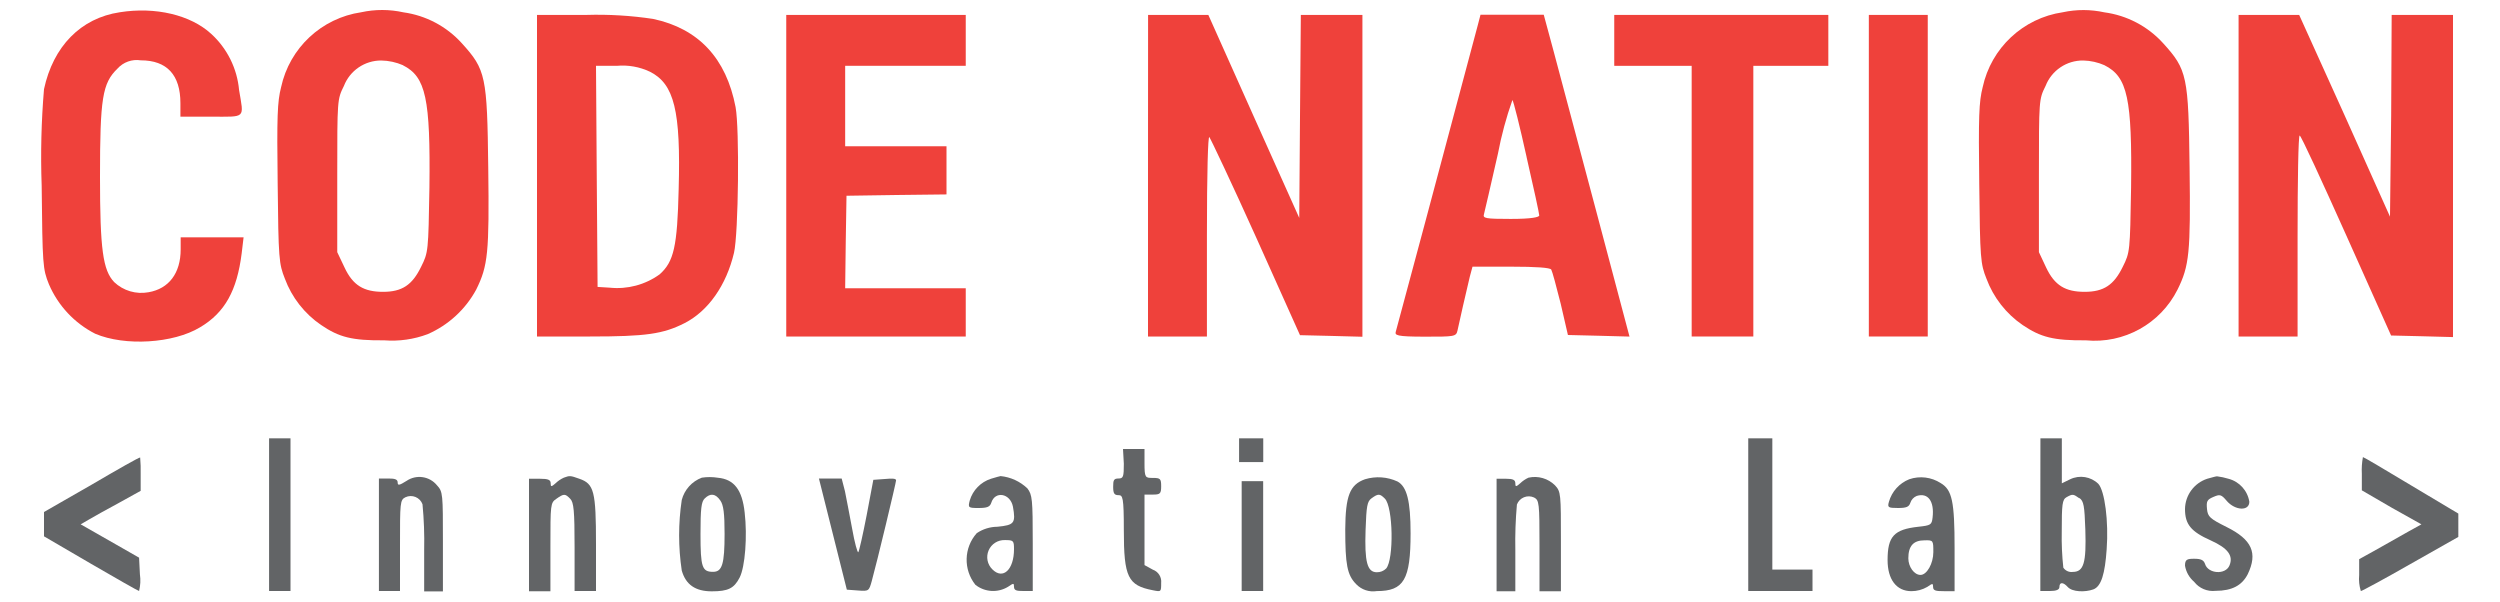
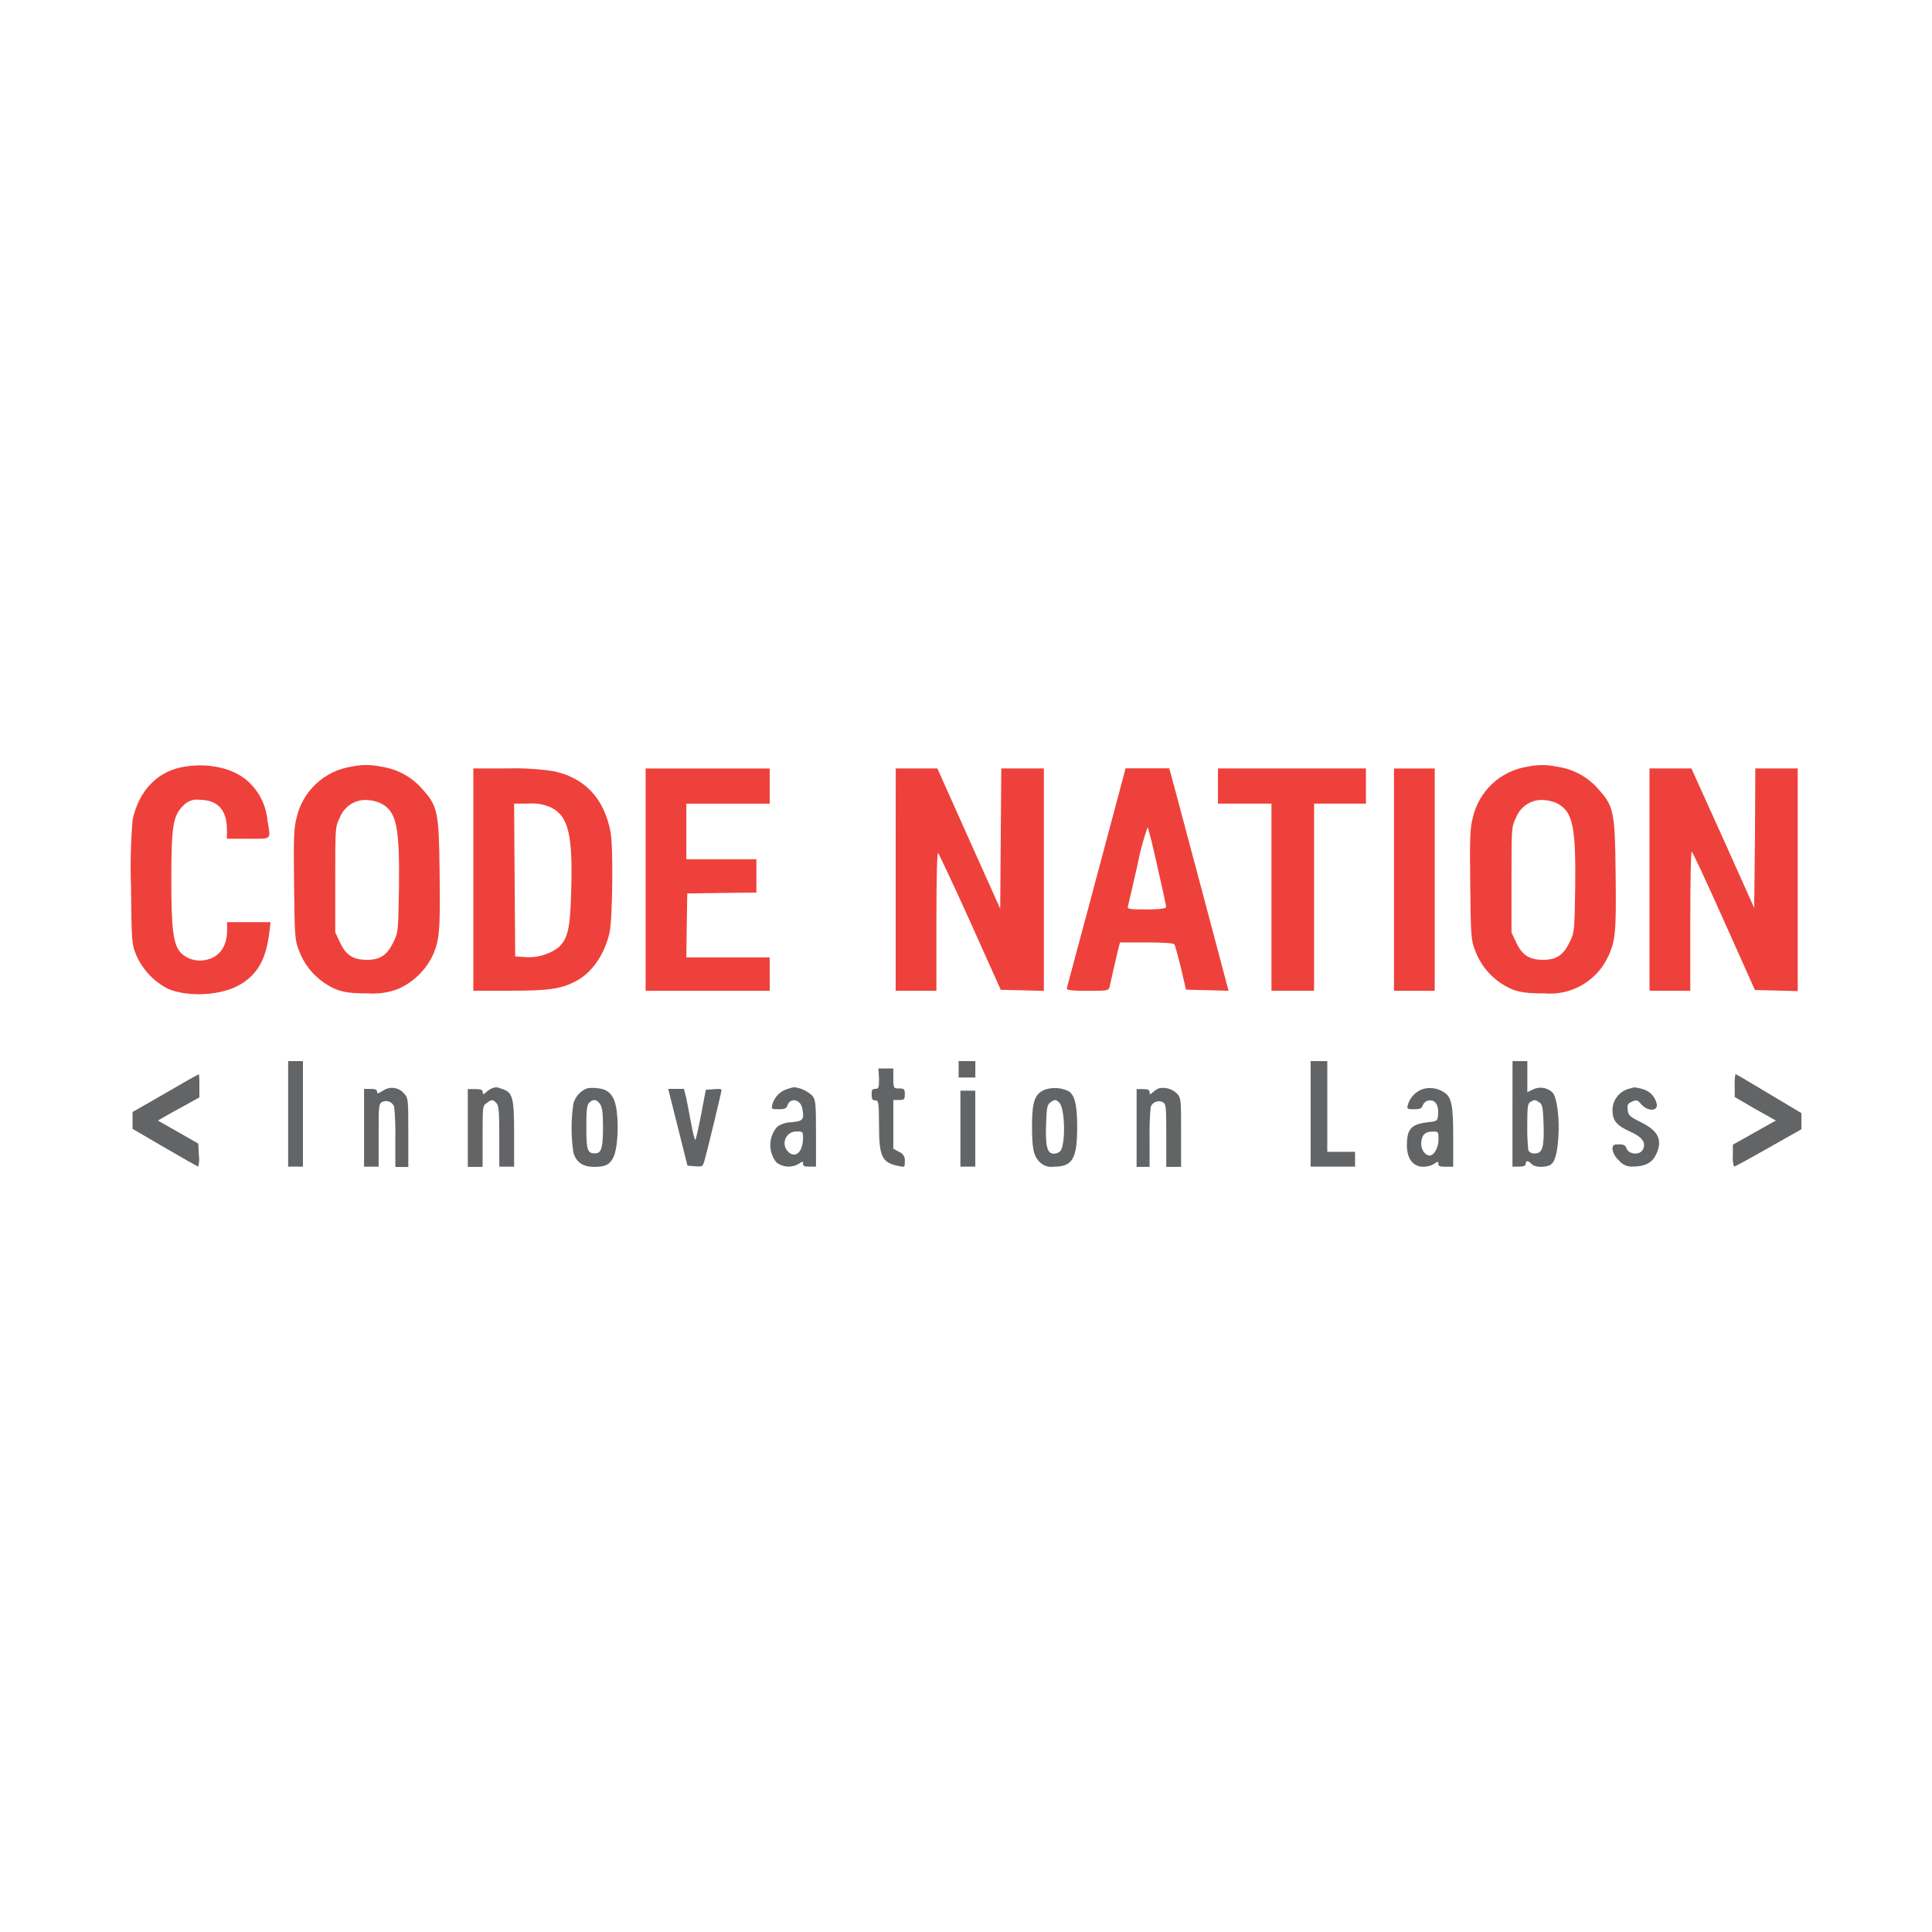
- <svg xmlns="http://www.w3.org/2000/svg" id="Layer_1" data-name="Layer 1" viewBox="0 0 300 72.13">
-   <path d="M14.38,1.47c-4.7.7-8,4.11-9.1,9.23A97,97,0,0,0,5,22.27c.1,9.55.13,10,.87,11.84a11.92,11.92,0,0,0,5.56,5.94C15,41.57,20.81,41.21,24,39.28c3-1.77,4.44-4.43,5-8.87l.23-1.93H21.68v1.45c0,2.86-1.42,4.72-3.86,5.14a4.74,4.74,0,0,1-4.12-1.22C12.35,32.43,12,29.93,12,21.24c0-9.48.29-11.25,2.09-13a3.11,3.11,0,0,1,2.8-1c3.15,0,4.76,1.76,4.76,5.14V14h3.69c4.22,0,3.93.29,3.35-3.19a10.39,10.39,0,0,0-3.35-6.75C22.87,1.79,18.65.79,14.38,1.47Z" style="fill:#ef413b" />
-   <path d="M43.35,1.47a11.56,11.56,0,0,0-9.62,9c-.45,1.74-.51,3.54-.41,11.57.09,9.07.16,9.62.86,11.39A11.64,11.64,0,0,0,38.53,39c2.18,1.48,3.73,1.87,7.58,1.84a12.18,12.18,0,0,0,5.21-.74,12.17,12.17,0,0,0,5.82-5.34c1.42-2.86,1.58-4.44,1.45-14.63-.13-11-.29-11.77-3.18-14.95a11.6,11.6,0,0,0-7-3.7A11.8,11.8,0,0,0,43.35,1.47Zm5,6.36c2.76,1.39,3.31,4,3.18,14.7-.13,7.62-.13,7.75-1,9.49-1.06,2.18-2.28,3-4.56,3s-3.61-.74-4.63-2.93l-.87-1.83V21.08c0-9.13,0-9.16.8-10.77a4.79,4.79,0,0,1,4.47-3.05A6.84,6.84,0,0,1,48.37,7.83Z" style="fill:#ef413b" />
-   <path d="M247.54,1.47a11.56,11.56,0,0,0-9.62,9c-.45,1.74-.51,3.54-.41,11.57.09,9.07.16,9.62.86,11.39A11.68,11.68,0,0,0,242.71,39c2.19,1.48,3.73,1.87,7.59,1.84a11.13,11.13,0,0,0,11-6.08c1.42-2.86,1.58-4.44,1.45-14.63-.13-11-.29-11.77-3.18-14.95a11.6,11.6,0,0,0-7.05-3.7A11.75,11.75,0,0,0,247.54,1.47Zm5,6.36c2.77,1.39,3.32,4,3.19,14.7-.13,7.62-.13,7.75-1,9.49-1.06,2.18-2.28,3-4.57,3s-3.6-.74-4.63-2.93l-.86-1.83V21.08c0-9.13,0-9.16.8-10.77A4.79,4.79,0,0,1,250,7.26,6.74,6.74,0,0,1,252.55,7.83Z" style="fill:#ef413b" />
-   <path d="M64.44,21.08v19.3h6.37c6.69,0,8.75-.29,11.35-1.61,2.83-1.45,5-4.54,5.92-8.43.54-2.34.67-14.88.19-17.49C87.15,7,83.83,3.43,78.37,2.27a44.79,44.79,0,0,0-8-.48H64.44ZM78,8.61c2.92,1.48,3.7,4.69,3.44,14.08-.16,6.91-.58,8.71-2.28,10.23a8.69,8.69,0,0,1-6,1.6l-1.45-.09-.1-13.28L71.52,7.9H74A7.67,7.67,0,0,1,78,8.61Z" style="fill:#ef413b" />
-   <path d="M94.35,21.08v19.3h21.54V34.59H101.42l.07-5.57.09-5.53,6-.09,6-.07V17.55H101.42V7.9h14.47V1.79H94.35Z" style="fill:#ef413b" />
-   <path d="M137.76,21.08v19.3h7.07V28.25c0-7.59.13-12,.29-11.8s2.7,5.56,5.6,12L156,40.22l3.76.09,3.73.1V1.79h-7.39L156,14l-.09,12.15L150.46,14,145,1.79h-7.23Z" style="fill:#ef413b" />
-   <path d="M177.34,3c-3.82,14.4-9.71,36.33-9.84,36.78s0,.62,3.51.62,3.73,0,3.89-.74c.09-.39.38-1.74.67-3s.65-2.8.81-3.47L176.7,32h4.63c3,0,4.69.12,4.82.35s.61,2,1.13,4.08l.87,3.77,3.69.09,3.7.1-3.95-14.89c-2.19-8.2-4.5-16.88-5.15-19.33l-1.19-4.4h-7.59Zm5.85,15.85c.84,3.64,1.52,6.79,1.52,7s-.9.42-3.41.42c-3.09,0-3.38-.07-3.22-.58.07-.29.84-3.54,1.67-7.24A43.64,43.64,0,0,1,181.49,12C181.62,12.14,182.39,15.2,183.19,18.83Z" style="fill:#ef413b" />
-   <path d="M193.71,4.84V7.9H203V40.38h7.4V7.9h9V1.79H193.71Z" style="fill:#ef413b" />
-   <path d="M224.26,21.08v19.3h7.07V1.79h-7.07Z" style="fill:#ef413b" />
-   <path d="M268.63,21.08v19.3h7.08V28.32c0-6.63.09-12.06.25-12.06s2.64,5.4,5.6,12l5.37,12,3.7.09,3.73.1V1.79H287l-.06,12.12L286.8,26l-5.43-12.12L275.9,1.79h-7.27Z" style="fill:#ef413b" />
-   <path d="M32.29,61.76v9.16h2.57V52.6H32.29Z" style="fill:#626466" />
-   <path d="M148.69,54v1.45h2.9V52.6h-2.9Z" style="fill:#626466" />
-   <path d="M209.79,61.76v9.16h7.71V68.35h-4.82V52.6h-2.89Z" style="fill:#626466" />
-   <path d="M244.84,61.76v9.16H246c.77,0,1.13-.16,1.13-.48,0-.61.45-.61,1,0s2.09.64,3.06.29,1.41-1.9,1.61-4.82c.25-3.35-.23-7-1-7.85a3,3,0,0,0-3.38-.55l-1,.49V52.6h-2.57Zm4.69-2c.52.38.61.93.71,3.79.13,4-.19,5.08-1.51,5.08a1.17,1.17,0,0,1-1.13-.51,33.14,33.14,0,0,1-.19-4.31c0-3.31.06-3.86.58-4.15C248.73,59.25,248.79,59.28,249.53,59.8Z" style="fill:#626466" />
-   <path d="M134.86,55.65c0,1.54-.06,1.77-.64,1.77s-.64.22-.64,1,.13,1,.64,1,.64.22.64,4.21c0,5.63.49,6.62,3.48,7.2,1,.2,1,.2,1-.87a1.52,1.52,0,0,0-1-1.6l-1-.55V59.35h1c.87,0,1-.1,1-1s-.1-1-1-1-1,0-1-1.77V53.88h-2.58Z" style="fill:#626466" />
-   <path d="M11,58.16,5.28,61.44v2.92l5.62,3.28c3.09,1.8,5.7,3.28,5.79,3.28a5.2,5.2,0,0,0,.1-2l-.1-2-3.5-2-3.51-2,1-.58c.54-.32,2.15-1.22,3.6-2l2.6-1.44v-2a17.83,17.83,0,0,0-.06-2C16.72,54.85,14.12,56.33,11,58.16Z" style="fill:#626466" />
-   <path d="M283.42,56.84v2L287,60.92l3.57,2-1.57.87-3.7,2.09L283.1,67.1V69a5,5,0,0,0,.2,1.93c.12,0,2.79-1.44,5.94-3.24L295,64.43v-2.8l-5.66-3.38c-3.09-1.86-5.69-3.4-5.79-3.4A8.48,8.48,0,0,0,283.42,56.84Z" style="fill:#626466" />
-   <path d="M48.78,57.71c-.86.54-1.06.58-1.06.19s-.35-.48-1.12-.48H45.47v13.5H48V65.46c0-5.12,0-5.47.65-5.79a1.5,1.5,0,0,1,2.05.84,46.2,46.2,0,0,1,.2,5.46v5h2.25V65c0-5.69,0-6-.71-6.76A2.73,2.73,0,0,0,48.78,57.71Z" style="fill:#626466" />
-   <path d="M67.66,57.32a3.58,3.58,0,0,0-1,.68c-.51.45-.58.42-.58,0s-.29-.55-1.29-.55H63.48v13.5h2.57V65.65c0-5.11,0-5.31.71-5.79.9-.64,1.06-.64,1.67,0,.42.42.52,1.42.52,5.79v5.27h2.57V65.3c0-6.34-.23-7.24-2-7.85C68.43,57.06,68.37,57.06,67.66,57.32Z" style="fill:#626466" />
-   <path d="M84.22,57.32A3.91,3.91,0,0,0,81.81,60a28.56,28.56,0,0,0,0,8.46c.48,1.7,1.64,2.5,3.6,2.5s2.67-.35,3.34-1.64.94-5,.61-7.81c-.29-2.7-1.25-4-3.21-4.18A6.27,6.27,0,0,0,84.22,57.32Zm2.22,2.74c.38.54.51,1.54.51,4,0,3.63-.29,4.56-1.38,4.56-1.32,0-1.51-.54-1.51-4.53,0-3,.09-3.89.51-4.28C85.25,59.15,85.86,59.22,86.44,60.06Z" style="fill:#626466" />
-   <path d="M118.92,57.45a3.9,3.9,0,0,0-2.55,2.61c-.22.86-.19.9,1.07.9,1,0,1.35-.13,1.51-.62.45-1.47,2.28-1.15,2.6.45.36,2,.16,2.22-1.86,2.42a4.49,4.49,0,0,0-2.48.77,4.81,4.81,0,0,0-.16,6.2,3.43,3.43,0,0,0,3.92.23c.65-.45.71-.45.71,0s.32.51,1.13.51h1.12V65.17c0-5.28-.06-5.79-.64-6.56a5.43,5.43,0,0,0-3.22-1.48C120,57.13,119.46,57.29,118.92,57.45Zm2.76,8.46c0,2.44-1.32,3.7-2.6,2.41a2.05,2.05,0,0,1,1.51-3.51C121.62,64.81,121.68,64.88,121.68,65.91Z" style="fill:#626466" />
-   <path d="M163.8,57.51c-1.83.65-2.34,2-2.37,6,0,4.21.22,5.49,1.31,6.59a2.81,2.81,0,0,0,2.48.83c3.25,0,4.05-1.38,4.05-6.94,0-3.89-.45-5.6-1.57-6.21A5.5,5.5,0,0,0,163.8,57.51Zm2.38,2.32c1,1,1.1,7.3.16,8.39a1.54,1.54,0,0,1-1.12.45c-1.16,0-1.48-1.25-1.35-5.08.1-2.86.19-3.41.71-3.79C165.38,59.22,165.57,59.22,166.18,59.83Z" style="fill:#626466" />
-   <path d="M183.42,57.32a3.58,3.58,0,0,0-1,.68c-.51.45-.58.42-.58,0s-.29-.55-1.12-.55h-1.13v13.5h2.25V66a50,50,0,0,1,.19-5.46,1.52,1.52,0,0,1,2.06-.84c.61.32.65.67.65,5.79v5.46h2.57V65c0-5.73,0-6-.71-6.76A3.44,3.44,0,0,0,183.42,57.32Z" style="fill:#626466" />
-   <path d="M229.11,57.51a4.12,4.12,0,0,0-2.44,2.71c-.19.67-.1.74,1.09.74,1,0,1.32-.13,1.48-.62a1.33,1.33,0,0,1,.77-.83c1.35-.42,2.13.64,1.9,2.6-.1.87-.22.94-1.7,1.1-2.93.32-3.7,1.15-3.7,4,0,2.32,1.06,3.73,2.86,3.73a3.79,3.79,0,0,0,1.9-.51c.64-.45.7-.45.7,0s.33.51,1.29.51h1.29V65.78c0-5.6-.29-7-1.67-7.81A4.35,4.35,0,0,0,229.11,57.51ZM232,66.26c0,1.35-.77,2.73-1.54,2.73S229,68,229,67c0-1.48.61-2.16,1.93-2.16C232,64.81,232,64.85,232,66.26Z" style="fill:#626466" />
-   <path d="M264.87,57.45a3.88,3.88,0,0,0-2.67,3.63c0,1.84.71,2.71,3.09,3.77,2.06.93,2.73,1.83,2.25,3s-2.57,1-2.93-.16c-.16-.48-.48-.64-1.32-.64s-1.09.09-1.09.83a3.24,3.24,0,0,0,1.09,1.93,2.85,2.85,0,0,0,2.58,1.09c2,0,3.18-.67,3.86-2,1.22-2.54.51-4.15-2.54-5.66-2-1-2.26-1.23-2.35-2.16s0-1.12.77-1.45.93-.32,1.61.49c1,1.15,2.7,1.25,2.7.09a3.4,3.4,0,0,0-2.51-2.76,8,8,0,0,0-1.35-.29C266,57.13,265.45,57.29,264.87,57.45Z" style="fill:#626466" />
-   <path d="M99.94,64.07l1.68,6.69,1.35.1c1.28.1,1.31.06,1.64-1.13.61-2.18,2.92-11.83,2.92-12.09s-.61-.22-1.35-.16l-1.38.1L104,61.82c-.45,2.32-.9,4.31-1,4.44s-.45-1.16-.74-2.8-.71-3.66-.87-4.53L101,57.42H98.27Z" style="fill:#626466" />
-   <path d="M149,64.33v6.59h2.58V57.74H149Z" style="fill:#626466" />
+ <svg xmlns="http://www.w3.org/2000/svg" version="1.1" width="1080" height="1080" viewBox="0 0 1080 1080" xml:space="preserve">
+   <defs>
+ </defs>
+   <g transform="matrix(1 0 0 1 540 540)" id="a82d4c64-f05e-4914-9fa6-b31144a442b8">
+     <rect style="stroke: none; stroke-width: 1; stroke-dasharray: none; stroke-linecap: butt; stroke-dashoffset: 0; stroke-linejoin: miter; stroke-miterlimit: 4; fill: rgb(255,255,255); fill-rule: nonzero; opacity: 1;" vector-effect="non-scaling-stroke" x="-540" y="-540" rx="0" ry="0" width="1080" height="1080" />
+   </g>
+   <g transform="matrix(1 0 0 1 540 540)" id="5036a075-1672-4419-a50d-46ac9951a009">
+ </g>
+   <g transform="matrix(3.22 0 0 3.22 540 540)">
+     <g style="opacity: 1;" vector-effect="non-scaling-stroke">
+       <g transform="matrix(1 0 0 1 -132.88 -14.96)">
+         <path style="stroke: none; stroke-width: 1; stroke-dasharray: none; stroke-linecap: butt; stroke-dashoffset: 0; stroke-linejoin: miter; stroke-miterlimit: 4; fill: rgb(239,65,59); fill-rule: nonzero; opacity: 1;" vector-effect="non-scaling-stroke" transform=" translate(-17.08, -21.13)" d="M 14.38 1.47 C 9.68 2.17 6.38 5.58 5.28 10.7 C 4.956 14.548 4.863 18.411 5 22.27 C 5.1 31.82 5.13 32.27 5.87 34.11 C 6.969 36.681 8.937 38.783 11.43 40.05 C 15 41.57 20.81 41.21 24 39.28 C 27 37.51 28.44 34.85 29 30.41 L 29.23 28.48 L 21.68 28.48 L 21.68 29.93 C 21.68 32.79 20.26 34.65 17.82 35.07 C 16.331 35.345 14.8 34.892 13.7 33.85 C 12.35 32.43 12 29.93 12 21.24 C 12 11.76 12.29 9.99 14.09 8.24 C 14.793 7.453 15.847 7.077 16.89 7.24 C 20.04 7.24 21.65 9 21.65 12.38 L 21.65 14 L 25.34 14 C 29.56 14 29.27 14.29 28.69 10.81 C 28.457 8.22 27.262 5.812 25.34 4.06 C 22.87 1.79 18.65 0.79 14.38 1.47 Z" stroke-linecap="round" />
+       </g>
+       <g transform="matrix(1 0 0 1 -104.02 -15.05)">
+         <path style="stroke: none; stroke-width: 1; stroke-dasharray: none; stroke-linecap: butt; stroke-dashoffset: 0; stroke-linejoin: miter; stroke-miterlimit: 4; fill: rgb(239,65,59); fill-rule: nonzero; opacity: 1;" vector-effect="non-scaling-stroke" transform=" translate(-45.95, -21.04)" d="M 43.35 1.47 C 38.58 2.171 34.746 5.758 33.73 10.47 C 33.28 12.21 33.22 14.01 33.32 22.04 C 33.41 31.11 33.48 31.66 34.18 33.43 C 35.018 35.693 36.538 37.639 38.53 39 C 40.71 40.48 42.26 40.87 46.11 40.84 C 47.88 40.976 49.658 40.723 51.32 40.1 C 53.8 39.017 55.848 37.138 57.14 34.76 C 58.56 31.9 58.72 30.32 58.59 20.13 C 58.46 9.13 58.3 8.36 55.41 5.18 C 53.583 3.164 51.105 1.854 48.41 1.48 C 46.744 1.111 45.018 1.107 43.35 1.47 Z M 48.35 7.83 C 51.11 9.22 51.66 11.83 51.53 22.53 C 51.4 30.15 51.4 30.28 50.53 32.02 C 49.47 34.2 48.25 35.02 45.97 35.02 C 43.69 35.02 42.36 34.28 41.34 32.09 L 40.47 30.26 L 40.47 21.08 C 40.47 11.95 40.47 11.92 41.27 10.31 C 41.988 8.468 43.763 7.257 45.74 7.26 C 46.646 7.274 47.54 7.468 48.37 7.83 Z" stroke-linecap="round" />
+       </g>
+       <g transform="matrix(1 0 0 1 100.16 -15.04)">
+         <path style="stroke: none; stroke-width: 1; stroke-dasharray: none; stroke-linecap: butt; stroke-dashoffset: 0; stroke-linejoin: miter; stroke-miterlimit: 4; fill: rgb(239,65,59); fill-rule: nonzero; opacity: 1;" vector-effect="non-scaling-stroke" transform=" translate(-250.13, -21.05)" d="M 247.54 1.47 C 242.77 2.171 238.936 5.758 237.92 10.47 C 237.47 12.21 237.41 14.01 237.51 22.04 C 237.6 31.11 237.67 31.66 238.37 33.43 C 239.207 35.69 240.723 37.636 242.71 39 C 244.9 40.48 246.44 40.87 250.3 40.84 C 254.87 41.276 259.238 38.861 261.3 34.76 C 262.72 31.9 262.88 30.32 262.75 20.13 C 262.62 9.13 262.46 8.36 259.57 5.18 C 257.73 3.154 255.233 1.843 252.52 1.48 C 250.88 1.121 249.182 1.117 247.54 1.47 Z M 252.54 7.83 C 255.31 9.22 255.86 11.83 255.73 22.53 C 255.6 30.15 255.6 30.28 254.73 32.02 C 253.67 34.2 252.45 35.02 250.16 35.02 C 247.87 35.02 246.56 34.28 245.53 32.09 L 244.67 30.26 L 244.67 21.08 C 244.67 11.95 244.67 11.92 245.47 10.31 C 246.196 8.448 248.002 7.232 250 7.26 C 250.879 7.282 251.745 7.475 252.55 7.83 Z" stroke-linecap="round" />
+       </g>
+       <g transform="matrix(1 0 0 1 -73.47 -15.01)">
+         <path style="stroke: none; stroke-width: 1; stroke-dasharray: none; stroke-linecap: butt; stroke-dashoffset: 0; stroke-linejoin: miter; stroke-miterlimit: 4; fill: rgb(239,65,59); fill-rule: nonzero; opacity: 1;" vector-effect="non-scaling-stroke" transform=" translate(-76.5, -21.08)" d="M 64.44 21.08 L 64.44 40.38 L 70.81 40.38 C 77.5 40.38 79.56 40.09 82.16 38.77 C 84.99 37.32 87.16 34.23 88.08 30.34 C 88.62 28 88.75 15.46 88.27 12.85 C 87.15 7 83.83 3.43 78.37 2.27 C 75.723 1.871 73.046 1.711 70.37 1.79 L 64.44 1.79 Z M 78 8.61 C 80.92 10.09 81.7 13.3 81.44 22.69 C 81.28 29.6 80.86 31.4 79.16 32.92 C 77.425 34.174 75.289 34.744 73.16 34.52 L 71.71 34.43 L 71.61 21.15 L 71.52 7.9 L 74 7.9 C 75.373 7.773 76.755 8.018 78 8.61 Z" stroke-linecap="round" />
+       </g>
+       <g transform="matrix(1 0 0 1 -44.85 -15)">
+         <path style="stroke: none; stroke-width: 1; stroke-dasharray: none; stroke-linecap: butt; stroke-dashoffset: 0; stroke-linejoin: miter; stroke-miterlimit: 4; fill: rgb(239,65,59); fill-rule: nonzero; opacity: 1;" vector-effect="non-scaling-stroke" transform=" translate(-105.12, -21.08)" d="M 94.35 21.08 L 94.35 40.38 L 115.89 40.38 L 115.89 34.59 L 101.42 34.59 L 101.49 29.02 L 101.58 23.49 L 107.58 23.4 L 113.58 23.33 L 113.58 17.55 L 101.42 17.55 L 101.42 7.9 L 115.89 7.9 L 115.89 1.79 L 94.35 1.79 Z" stroke-linecap="round" />
+       </g>
+       <g transform="matrix(1 0 0 1 0.66 -14.99)">
+         <path style="stroke: none; stroke-width: 1; stroke-dasharray: none; stroke-linecap: butt; stroke-dashoffset: 0; stroke-linejoin: miter; stroke-miterlimit: 4; fill: rgb(239,65,59); fill-rule: nonzero; opacity: 1;" vector-effect="non-scaling-stroke" transform=" translate(-150.63, -21.1)" d="M 137.76 21.08 L 137.76 40.38 L 144.83 40.38 L 144.83 28.25 C 144.83 20.66 144.96 16.25 145.12 16.45 C 145.28 16.65 147.82 22.01 150.72 28.45 L 156 40.22 L 159.76 40.31 L 163.49 40.41 L 163.49 1.79 L 156.1 1.79 L 156 14 L 155.91 26.15 L 150.46 14 L 145 1.79 L 137.77 1.79 Z" stroke-linecap="round" />
+       </g>
+       <g transform="matrix(1 0 0 1 31.54 -15)">
+         <path style="stroke: none; stroke-width: 1; stroke-dasharray: none; stroke-linecap: butt; stroke-dashoffset: 0; stroke-linejoin: miter; stroke-miterlimit: 4; fill: rgb(239,65,59); fill-rule: nonzero; opacity: 1;" vector-effect="non-scaling-stroke" transform=" translate(-181.5, -21.09)" d="M 177.34 3 C 173.52 17.4 167.63 39.33 167.5 39.78 C 167.37 40.23 167.5 40.4 171.01 40.4 C 174.52 40.4 174.74 40.4 174.9 39.66 C 174.99 39.27 175.28 37.92 175.57 36.66 C 175.86 35.4 176.22 33.86 176.38 33.19 L 176.7 32 L 181.33 32 C 184.33 32 186.02 32.12 186.15 32.35 C 186.28 32.58 186.76 34.35 187.28 36.43 L 188.15 40.2 L 191.84 40.29 L 195.54 40.39 L 191.59 25.5 C 189.4 17.3 187.09 8.62 186.44 6.17 L 185.25 1.77 L 177.66 1.77 Z M 183.19 18.85 C 184.03 22.49 184.71 25.64 184.71 25.85 C 184.71 26.06 183.81 26.27 181.3 26.27 C 178.21 26.27 177.92 26.2 178.08 25.69 C 178.15 25.4 178.92 22.15 179.75 18.45 C 180.164 16.259 180.746 14.102 181.49 12 C 181.62 12.14 182.39 15.2 183.19 18.83 Z" stroke-linecap="round" />
+       </g>
+       <g transform="matrix(1 0 0 1 56.59 -15)">
+         <path style="stroke: none; stroke-width: 1; stroke-dasharray: none; stroke-linecap: butt; stroke-dashoffset: 0; stroke-linejoin: miter; stroke-miterlimit: 4; fill: rgb(239,65,59); fill-rule: nonzero; opacity: 1;" vector-effect="non-scaling-stroke" transform=" translate(-206.56, -21.09)" d="M 193.71 4.84 L 193.71 7.9 L 203 7.9 L 203 40.38 L 210.4 40.38 L 210.4 7.9 L 219.4 7.9 L 219.4 1.79 L 193.71 1.79 Z" stroke-linecap="round" />
+       </g>
+       <g transform="matrix(1 0 0 1 77.83 -15)">
+         <path style="stroke: none; stroke-width: 1; stroke-dasharray: none; stroke-linecap: butt; stroke-dashoffset: 0; stroke-linejoin: miter; stroke-miterlimit: 4; fill: rgb(239,65,59); fill-rule: nonzero; opacity: 1;" vector-effect="non-scaling-stroke" transform=" translate(-227.79, -21.08)" d="M 224.26 21.08 L 224.26 40.38 L 231.33 40.38 L 231.33 1.79 L 224.26 1.79 Z" stroke-linecap="round" />
+       </g>
+       <g transform="matrix(1 0 0 1 131.53 -14.97)">
+         <path style="stroke: none; stroke-width: 1; stroke-dasharray: none; stroke-linecap: butt; stroke-dashoffset: 0; stroke-linejoin: miter; stroke-miterlimit: 4; fill: rgb(239,65,59); fill-rule: nonzero; opacity: 1;" vector-effect="non-scaling-stroke" transform=" translate(-281.5, -21.12)" d="M 268.63 21.08 L 268.63 40.38 L 275.71 40.38 L 275.71 28.32 C 275.71 21.69 275.8 16.26 275.96 16.26 C 276.12 16.26 278.6 21.66 281.56 28.26 L 286.93 40.26 L 290.63 40.35 L 294.36 40.45 L 294.36 1.79 L 287 1.79 L 286.94 13.91 L 286.8 26 L 281.37 13.88 L 275.9 1.79 L 268.63 1.79 Z" stroke-linecap="round" />
+       </g>
+       <g transform="matrix(1 0 0 1 -116.39 25.67)">
+         <path style="stroke: none; stroke-width: 1; stroke-dasharray: none; stroke-linecap: butt; stroke-dashoffset: 0; stroke-linejoin: miter; stroke-miterlimit: 4; fill: rgb(98,100,102); fill-rule: nonzero; opacity: 1;" vector-effect="non-scaling-stroke" transform=" translate(-33.58, -61.76)" d="M 32.29 61.76 L 32.29 70.92 L 34.86 70.92 L 34.86 52.6 L 32.29 52.6 Z" stroke-linecap="round" />
+       </g>
+       <g transform="matrix(1 0 0 1 0.17 17.94)">
+         <path style="stroke: none; stroke-width: 1; stroke-dasharray: none; stroke-linecap: butt; stroke-dashoffset: 0; stroke-linejoin: miter; stroke-miterlimit: 4; fill: rgb(98,100,102); fill-rule: nonzero; opacity: 1;" vector-effect="non-scaling-stroke" transform=" translate(-150.14, -54.03)" d="M 148.69 54 L 148.69 55.45 L 151.59 55.45 L 151.59 52.6 L 148.69 52.6 Z" stroke-linecap="round" />
+       </g>
+       <g transform="matrix(1 0 0 1 63.68 25.67)">
+         <path style="stroke: none; stroke-width: 1; stroke-dasharray: none; stroke-linecap: butt; stroke-dashoffset: 0; stroke-linejoin: miter; stroke-miterlimit: 4; fill: rgb(98,100,102); fill-rule: nonzero; opacity: 1;" vector-effect="non-scaling-stroke" transform=" translate(-213.64, -61.76)" d="M 209.79 61.76 L 209.79 70.92 L 217.5 70.92 L 217.5 68.35 L 212.68 68.35 L 212.68 52.6 L 209.79 52.6 Z" stroke-linecap="round" />
+       </g>
+       <g transform="matrix(1 0 0 1 98.88 25.69)">
+         <path style="stroke: none; stroke-width: 1; stroke-dasharray: none; stroke-linecap: butt; stroke-dashoffset: 0; stroke-linejoin: miter; stroke-miterlimit: 4; fill: rgb(98,100,102); fill-rule: nonzero; opacity: 1;" vector-effect="non-scaling-stroke" transform=" translate(-248.85, -61.78)" d="M 244.84 61.76 L 244.84 70.92 L 246 70.92 C 246.77 70.92 247.13 70.76 247.13 70.44 C 247.13 69.83 247.58 69.83 248.13 70.44 C 248.68 71.05 250.22 71.08 251.19 70.73 C 252.16 70.38 252.6 68.83 252.8 65.91 C 253.05 62.56 252.57 58.91 251.8 58.06 C 250.899 57.188 249.551 56.969 248.42 57.51 L 247.42 58 L 247.42 52.6 L 244.85 52.6 Z M 249.53 59.76 C 250.05 60.14 250.14 60.69 250.24 63.55 C 250.37 67.55 250.05 68.63 248.73 68.63 C 248.287 68.69 247.848 68.492 247.6 68.12 C 247.443 66.689 247.38 65.249 247.41 63.81 C 247.41 60.5 247.47 59.95 247.99 59.66 C 248.73 59.25 248.79 59.28 249.53 59.8 Z" stroke-linecap="round" />
+       </g>
+       <g transform="matrix(1 0 0 1 -13.5 26.32)">
+         <path style="stroke: none; stroke-width: 1; stroke-dasharray: none; stroke-linecap: butt; stroke-dashoffset: 0; stroke-linejoin: miter; stroke-miterlimit: 4; fill: rgb(98,100,102); fill-rule: nonzero; opacity: 1;" vector-effect="non-scaling-stroke" transform=" translate(-136.46, -62.41)" d="M 134.86 55.65 C 134.86 57.19 134.8 57.42 134.22 57.42 C 133.64 57.42 133.58 57.64 133.58 58.42 C 133.58 59.2 133.71 59.42 134.22 59.42 C 134.73 59.42 134.86 59.64 134.86 63.63 C 134.86 69.26 135.35 70.25 138.34 70.83 C 139.34 71.03 139.34 71.03 139.34 69.96 C 139.418 69.259 139.004 68.597 138.34 68.36 L 137.34 67.81 L 137.34 59.35 L 138.34 59.35 C 139.21 59.35 139.34 59.25 139.34 58.35 C 139.34 57.45 139.24 57.35 138.34 57.35 C 137.44 57.35 137.34 57.35 137.34 55.58 L 137.34 53.88 L 134.76 53.88 Z" stroke-linecap="round" />
+       </g>
+       <g transform="matrix(1 0 0 1 -138.89 26.82)">
+         <path style="stroke: none; stroke-width: 1; stroke-dasharray: none; stroke-linecap: butt; stroke-dashoffset: 0; stroke-linejoin: miter; stroke-miterlimit: 4; fill: rgb(98,100,102); fill-rule: nonzero; opacity: 1;" vector-effect="non-scaling-stroke" transform=" translate(-11.08, -62.91)" d="M 11 58.16 L 5.28 61.44 L 5.28 64.36 L 10.9 67.64 C 13.99 69.44 16.6 70.92 16.69 70.92 C 16.853 70.266 16.887 69.587 16.79 68.92 L 16.69 66.92 L 13.19 64.92 L 9.68 62.92 L 10.68 62.34 C 11.22 62.02 12.83 61.12 14.28 60.34 L 16.88 58.9 L 16.88 56.9 C 16.897 56.233 16.877 55.565 16.82 54.9 C 16.72 54.85 14.12 56.33 11 58.16 Z" stroke-linecap="round" />
+       </g>
+       <g transform="matrix(1 0 0 1 139.07 26.8)">
+         <path style="stroke: none; stroke-width: 1; stroke-dasharray: none; stroke-linecap: butt; stroke-dashoffset: 0; stroke-linejoin: miter; stroke-miterlimit: 4; fill: rgb(98,100,102); fill-rule: nonzero; opacity: 1;" vector-effect="non-scaling-stroke" transform=" translate(-289.04, -62.89)" d="M 283.42 56.84 L 283.42 58.84 L 287 60.92 L 290.57 62.92 L 289 63.79 L 285.3 65.88 L 283.1 67.1 L 283.1 69 C 283.04 69.65 283.108 70.306 283.3 70.93 C 283.42 70.93 286.09 69.49 289.24 67.69 L 295 64.43 L 295 61.63 L 289.34 58.25 C 286.25 56.39 283.65 54.85 283.55 54.85 C 283.429 55.506 283.385 56.174 283.42 56.84 Z" stroke-linecap="round" />
+       </g>
+       <g transform="matrix(1 0 0 1 -100.66 28.02)">
+         <path style="stroke: none; stroke-width: 1; stroke-dasharray: none; stroke-linecap: butt; stroke-dashoffset: 0; stroke-linejoin: miter; stroke-miterlimit: 4; fill: rgb(98,100,102); fill-rule: nonzero; opacity: 1;" vector-effect="non-scaling-stroke" transform=" translate(-49.31, -64.1)" d="M 48.78 57.71 C 47.92 58.25 47.72 58.29 47.72 57.9 C 47.72 57.51 47.37 57.42 46.6 57.42 L 45.47 57.42 L 45.47 70.92 L 48 70.92 L 48 65.46 C 48 60.34 48 59.99 48.65 59.67 C 49.031 59.49 49.47 59.478 49.86 59.638 C 50.25 59.798 50.555 60.114 50.7 60.51 C 50.874 62.324 50.941 64.148 50.9 65.97 L 50.9 70.97 L 53.15 70.97 L 53.15 65 C 53.15 59.31 53.15 59 52.44 58.24 C 51.544 57.138 49.952 56.908 48.78 57.71 Z" stroke-linecap="round" />
+       </g>
+       <g transform="matrix(1 0 0 1 -82.47 27.96)">
+         <path style="stroke: none; stroke-width: 1; stroke-dasharray: none; stroke-linecap: butt; stroke-dashoffset: 0; stroke-linejoin: miter; stroke-miterlimit: 4; fill: rgb(98,100,102); fill-rule: nonzero; opacity: 1;" vector-effect="non-scaling-stroke" transform=" translate(-67.5, -64.04)" d="M 67.66 57.32 C 67.291 57.488 66.952 57.718 66.66 58 C 66.15 58.45 66.08 58.42 66.08 58 C 66.08 57.58 65.79 57.45 64.79 57.45 L 63.48 57.45 L 63.48 70.95 L 66.05 70.95 L 66.05 65.65 C 66.05 60.54 66.05 60.34 66.76 59.86 C 67.66 59.22 67.82 59.22 68.43 59.86 C 68.85 60.28 68.95 61.28 68.95 65.65 L 68.95 70.92 L 71.52 70.92 L 71.52 65.3 C 71.52 58.96 71.29 58.06 69.52 57.45 C 68.43 57.06 68.37 57.06 67.66 57.32 Z" stroke-linecap="round" />
+       </g>
+       <g transform="matrix(1 0 0 1 -64.47 28.02)">
+         <path style="stroke: none; stroke-width: 1; stroke-dasharray: none; stroke-linecap: butt; stroke-dashoffset: 0; stroke-linejoin: miter; stroke-miterlimit: 4; fill: rgb(98,100,102); fill-rule: nonzero; opacity: 1;" vector-effect="non-scaling-stroke" transform=" translate(-85.5, -64.11)" d="M 84.22 57.32 C 83.028 57.768 82.129 58.768 81.81 60 C 81.39 62.804 81.39 65.656 81.81 68.46 C 82.29 70.16 83.45 70.96 85.41 70.96 C 87.37 70.96 88.08 70.61 88.75 69.32 C 89.42 68.03 89.69 64.32 89.36 61.51 C 89.07 58.81 88.11 57.51 86.15 57.33 C 85.511 57.227 84.86 57.224 84.22 57.32 Z M 86.44 60.06 C 86.82 60.6 86.95 61.6 86.95 64.06 C 86.95 67.69 86.66 68.62 85.57 68.62 C 84.25 68.62 84.06 68.08 84.06 64.09 C 84.06 61.09 84.15 60.2 84.57 59.81 C 85.25 59.15 85.86 59.22 86.44 60.06 Z" stroke-linecap="round" />
+       </g>
+       <g transform="matrix(1 0 0 1 -30.01 27.94)">
+         <path style="stroke: none; stroke-width: 1; stroke-dasharray: none; stroke-linecap: butt; stroke-dashoffset: 0; stroke-linejoin: miter; stroke-miterlimit: 4; fill: rgb(98,100,102); fill-rule: nonzero; opacity: 1;" vector-effect="non-scaling-stroke" transform=" translate(-119.96, -64.03)" d="M 118.92 57.45 C 117.69 57.844 116.735 58.821 116.37 60.06 C 116.15 60.92 116.18 60.96 117.44 60.96 C 118.44 60.96 118.79 60.83 118.95 60.34 C 119.4 58.87 121.23 59.19 121.55 60.79 C 121.91 62.79 121.71 63.01 119.69 63.21 C 118.806 63.217 117.943 63.485 117.21 63.98 C 115.654 65.732 115.586 68.35 117.05 70.18 C 118.179 71.071 119.744 71.163 120.97 70.41 C 121.62 69.96 121.68 69.96 121.68 70.41 C 121.68 70.86 122 70.92 122.81 70.92 L 123.93 70.92 L 123.93 65.17 C 123.93 59.89 123.87 59.38 123.29 58.61 C 122.412 57.77 121.279 57.249 120.07 57.13 C 120 57.13 119.46 57.29 118.92 57.45 Z M 121.68 65.91 C 121.68 68.35 120.36 69.61 119.08 68.32 C 118.477 67.727 118.301 66.825 118.635 66.049 C 118.969 65.272 119.745 64.78 120.59 64.81 C 121.62 64.81 121.68 64.88 121.68 65.91 Z" stroke-linecap="round" />
+       </g>
+       <g transform="matrix(1 0 0 1 15.38 28.03)">
+         <path style="stroke: none; stroke-width: 1; stroke-dasharray: none; stroke-linecap: butt; stroke-dashoffset: 0; stroke-linejoin: miter; stroke-miterlimit: 4; fill: rgb(98,100,102); fill-rule: nonzero; opacity: 1;" vector-effect="non-scaling-stroke" transform=" translate(-165.35, -64.12)" d="M 163.8 57.51 C 161.97 58.16 161.46 59.51 161.43 63.51 C 161.43 67.72 161.65 69 162.74 70.1 C 163.38 70.768 164.307 71.078 165.22 70.93 C 168.47 70.93 169.27 69.55 169.27 63.99 C 169.27 60.1 168.82 58.39 167.7 57.78 C 166.477 57.215 165.089 57.119 163.8 57.51 Z M 166.18 59.83 C 167.18 60.83 167.28 67.13 166.34 68.22 C 166.043 68.516 165.639 68.679 165.22 68.67 C 164.06 68.67 163.74 67.42 163.87 63.59 C 163.97 60.73 164.06 60.18 164.58 59.8 C 165.38 59.22 165.57 59.22 166.18 59.83 Z" stroke-linecap="round" />
+       </g>
+       <g transform="matrix(1 0 0 1 33.48 28.01)">
+         <path style="stroke: none; stroke-width: 1; stroke-dasharray: none; stroke-linecap: butt; stroke-dashoffset: 0; stroke-linejoin: miter; stroke-miterlimit: 4; fill: rgb(98,100,102); fill-rule: nonzero; opacity: 1;" vector-effect="non-scaling-stroke" transform=" translate(-183.45, -64.09)" d="M 183.42 57.32 C 183.051 57.488 182.712 57.718 182.42 58 C 181.91 58.45 181.84 58.42 181.84 58 C 181.84 57.58 181.55 57.45 180.72 57.45 L 179.59 57.45 L 179.59 70.95 L 181.84 70.95 L 181.84 66 C 181.804 64.178 181.867 62.355 182.03 60.54 C 182.18 60.146 182.487 59.831 182.877 59.672 C 183.268 59.512 183.707 59.523 184.09 59.7 C 184.7 60.02 184.74 60.37 184.74 65.49 L 184.74 70.95 L 187.31 70.95 L 187.31 65 C 187.31 59.27 187.31 59 186.6 58.24 C 185.767 57.41 184.568 57.063 183.42 57.32 Z" stroke-linecap="round" />
+       </g>
+       <g transform="matrix(1 0 0 1 80.56 28.02)">
+         <path style="stroke: none; stroke-width: 1; stroke-dasharray: none; stroke-linecap: butt; stroke-dashoffset: 0; stroke-linejoin: miter; stroke-miterlimit: 4; fill: rgb(98,100,102); fill-rule: nonzero; opacity: 1;" vector-effect="non-scaling-stroke" transform=" translate(-230.53, -64.11)" d="M 229.11 57.51 C 227.919 57.985 227.018 58.986 226.67 60.22 C 226.48 60.89 226.57 60.96 227.76 60.96 C 228.76 60.96 229.08 60.83 229.24 60.34 C 229.36 59.962 229.643 59.658 230.01 59.51 C 231.36 59.09 232.14 60.15 231.91 62.11 C 231.81 62.98 231.69 63.05 230.21 63.21 C 227.28 63.53 226.51 64.36 226.51 67.21 C 226.51 69.53 227.57 70.94 229.37 70.94 C 230.037 70.94 230.693 70.764 231.27 70.43 C 231.91 69.98 231.97 69.98 231.97 70.43 C 231.97 70.88 232.3 70.94 233.26 70.94 L 234.55 70.94 L 234.55 65.78 C 234.55 60.18 234.26 58.78 232.88 57.97 C 231.76 57.247 230.371 57.078 229.11 57.51 Z M 232 66.26 C 232 67.61 231.23 68.99 230.46 68.99 C 229.69 68.99 229 68 229 67 C 229 65.52 229.61 64.84 230.93 64.84 C 232 64.81 232 64.85 232 66.26 Z" stroke-linecap="round" />
+       </g>
+       <g transform="matrix(1 0 0 1 116.28 27.95)">
+         <path style="stroke: none; stroke-width: 1; stroke-dasharray: none; stroke-linecap: butt; stroke-dashoffset: 0; stroke-linejoin: miter; stroke-miterlimit: 4; fill: rgb(98,100,102); fill-rule: nonzero; opacity: 1;" vector-effect="non-scaling-stroke" transform=" translate(-266.25, -64.04)" d="M 264.87 57.45 C 263.297 57.966 262.224 59.424 262.2 61.08 C 262.2 62.92 262.91 63.79 265.29 64.85 C 267.35 65.78 268.02 66.68 267.54 67.85 C 267.06 69.02 264.97 68.85 264.61 67.69 C 264.45 67.21 264.13 67.05 263.29 67.05 C 262.45 67.05 262.2 67.14 262.2 67.88 C 262.325 68.631 262.711 69.315 263.29 69.81 C 263.9 70.6 264.878 71.013 265.87 70.9 C 267.87 70.9 269.05 70.23 269.73 68.9 C 270.95 66.36 270.24 64.75 267.19 63.24 C 265.19 62.24 264.93 62.01 264.84 61.08 C 264.75 60.15 264.84 59.96 265.61 59.63 C 266.38 59.3 266.54 59.31 267.22 60.12 C 268.22 61.27 269.92 61.37 269.92 60.21 C 269.708 58.872 268.722 57.788 267.41 57.45 C 266.969 57.315 266.518 57.218 266.06 57.16 C 266 57.13 265.45 57.29 264.87 57.45 Z" stroke-linecap="round" />
+       </g>
+       <g transform="matrix(1 0 0 1 -47.07 28.07)">
+         <path style="stroke: none; stroke-width: 1; stroke-dasharray: none; stroke-linecap: butt; stroke-dashoffset: 0; stroke-linejoin: miter; stroke-miterlimit: 4; fill: rgb(98,100,102); fill-rule: nonzero; opacity: 1;" vector-effect="non-scaling-stroke" transform=" translate(-102.9, -64.16)" d="M 99.94 64.07 L 101.62 70.76 L 102.97 70.86 C 104.25 70.96 104.28 70.92 104.61 69.73 C 105.22 67.55 107.53 57.9 107.53 57.64 C 107.53 57.38 106.92 57.42 106.18 57.48 L 104.8 57.58 L 104 61.82 C 103.55 64.14 103.1 66.13 103 66.26 C 102.9 66.39 102.55 65.1 102.26 63.46 C 101.97 61.82 101.55 59.8 101.39 58.93 L 101 57.42 L 98.27 57.42 Z" stroke-linecap="round" />
+       </g>
+       <g transform="matrix(1 0 0 1 0.32 28.24)">
+         <path style="stroke: none; stroke-width: 1; stroke-dasharray: none; stroke-linecap: butt; stroke-dashoffset: 0; stroke-linejoin: miter; stroke-miterlimit: 4; fill: rgb(98,100,102); fill-rule: nonzero; opacity: 1;" vector-effect="non-scaling-stroke" transform=" translate(-150.29, -64.33)" d="M 149 64.33 L 149 70.92 L 151.58 70.92 L 151.58 57.74 L 149 57.74 Z" stroke-linecap="round" />
+       </g>
+     </g>
+   </g>
</svg>
